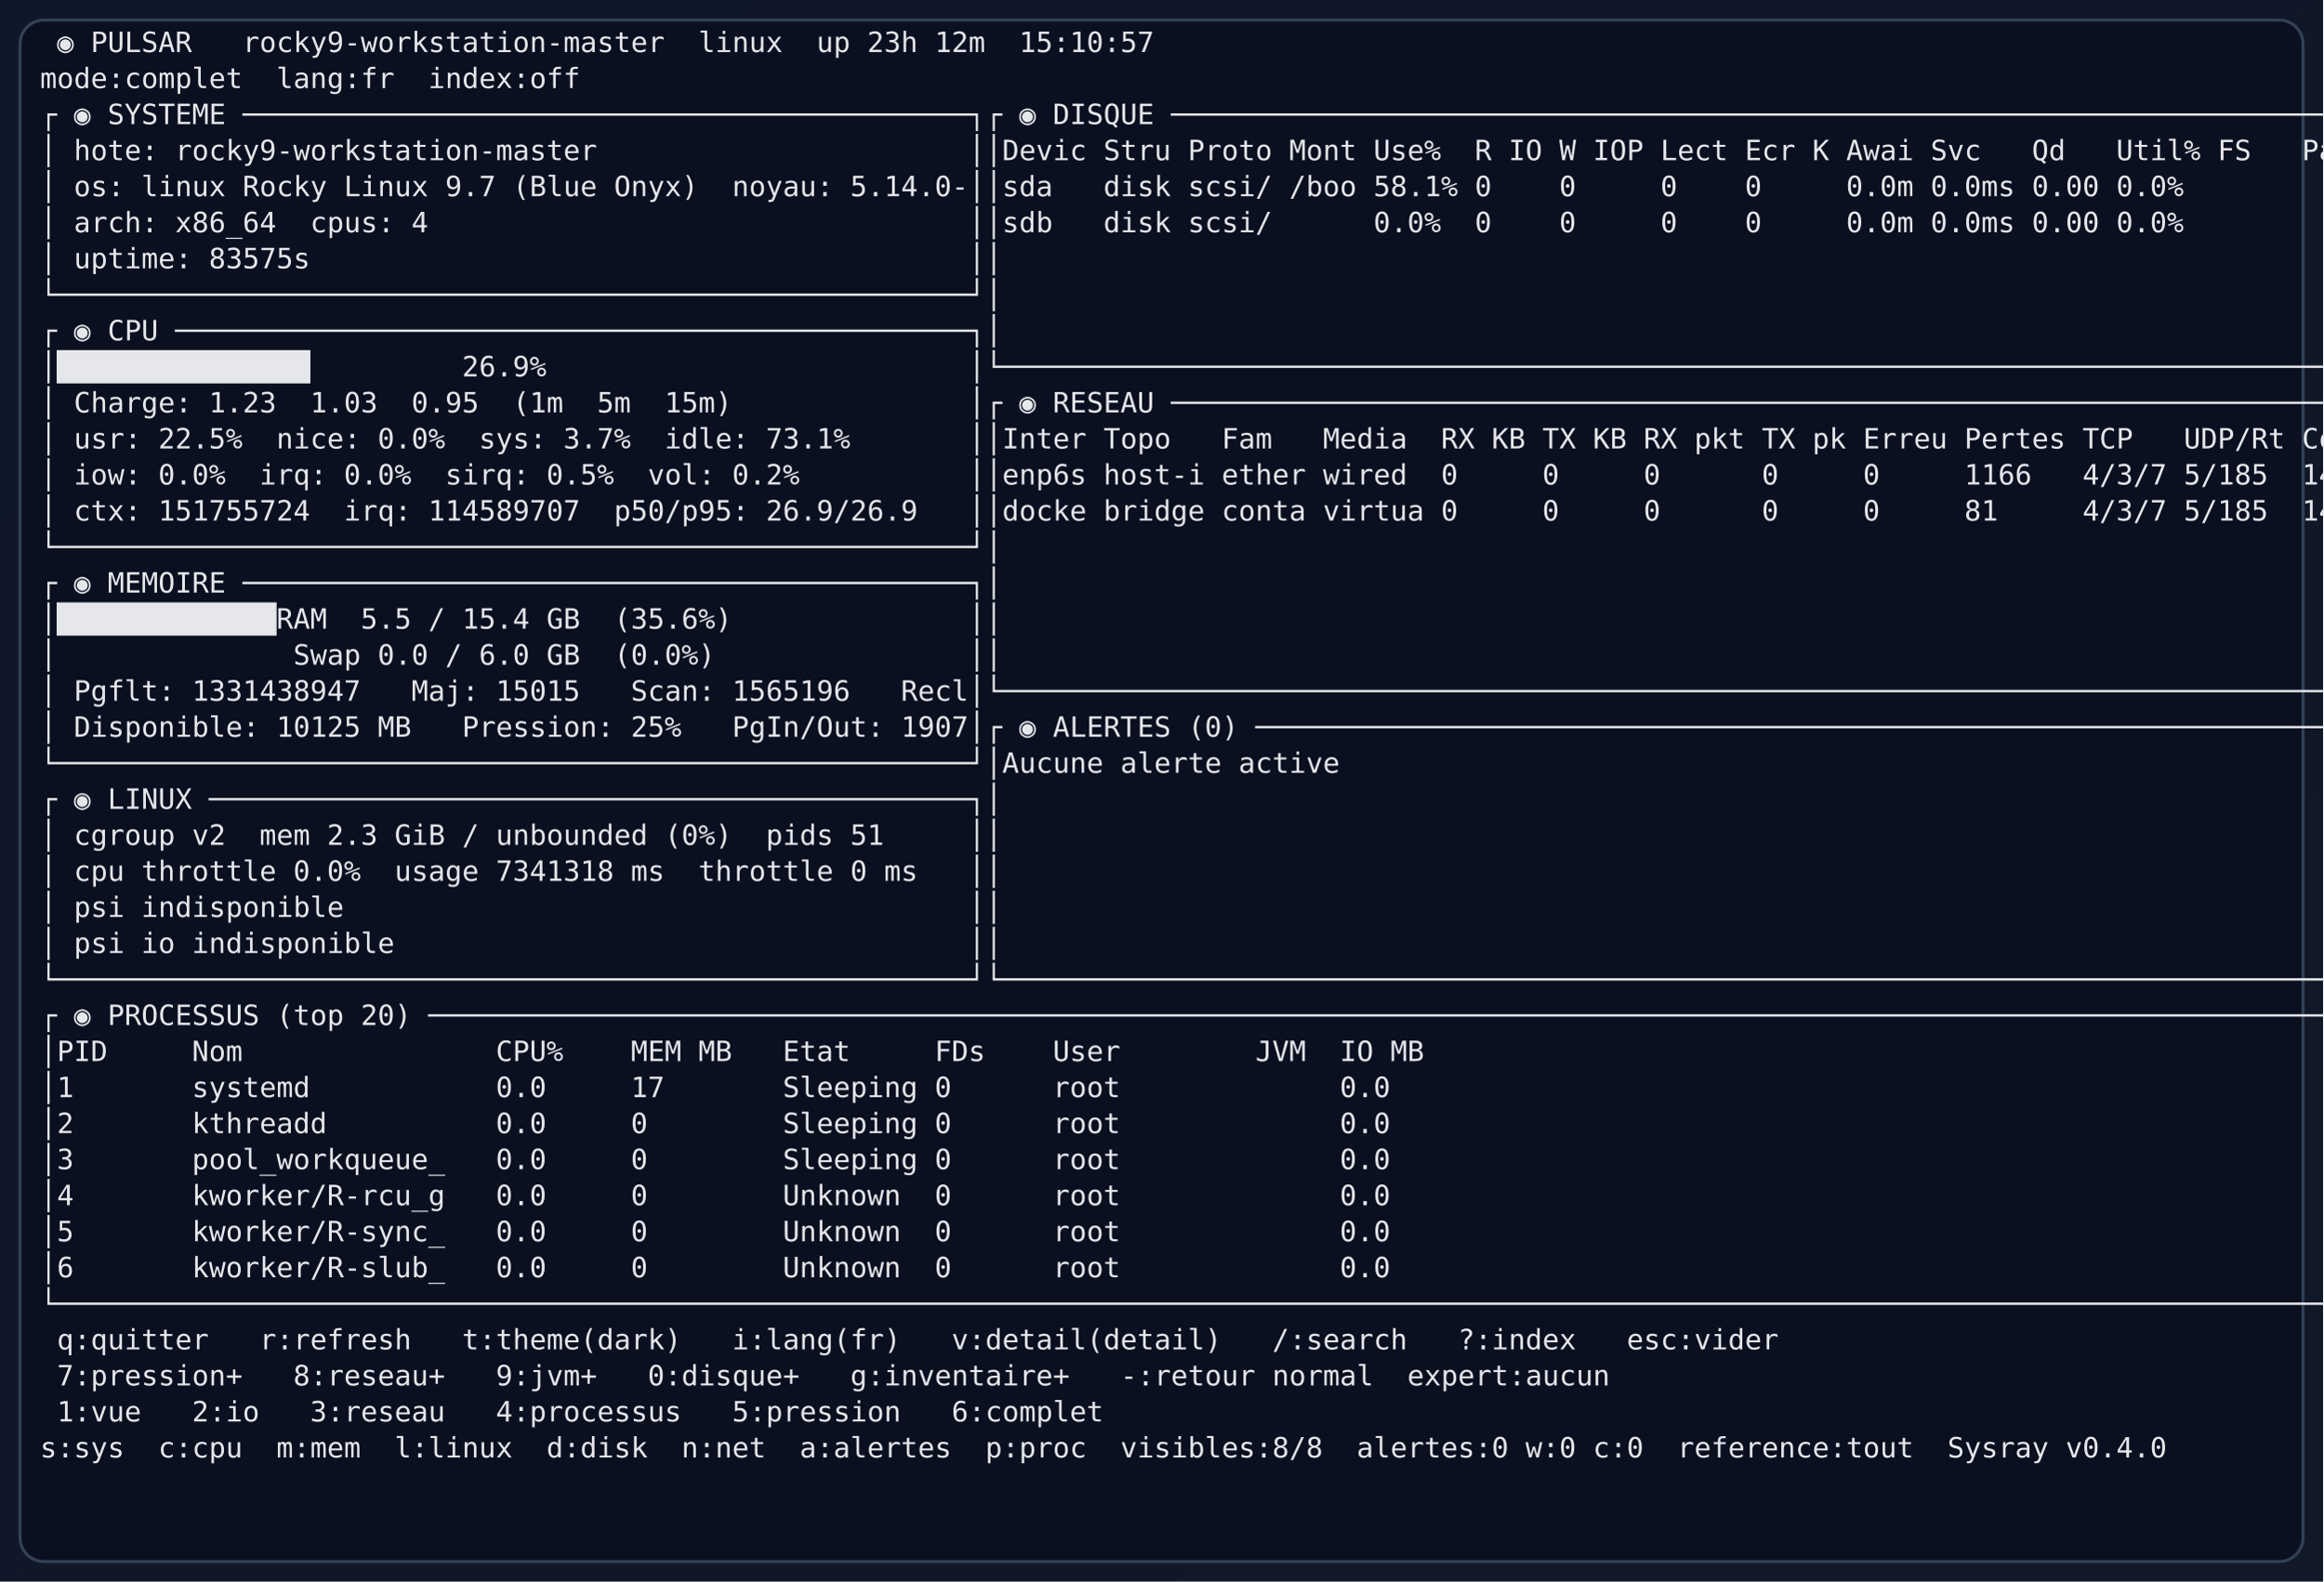
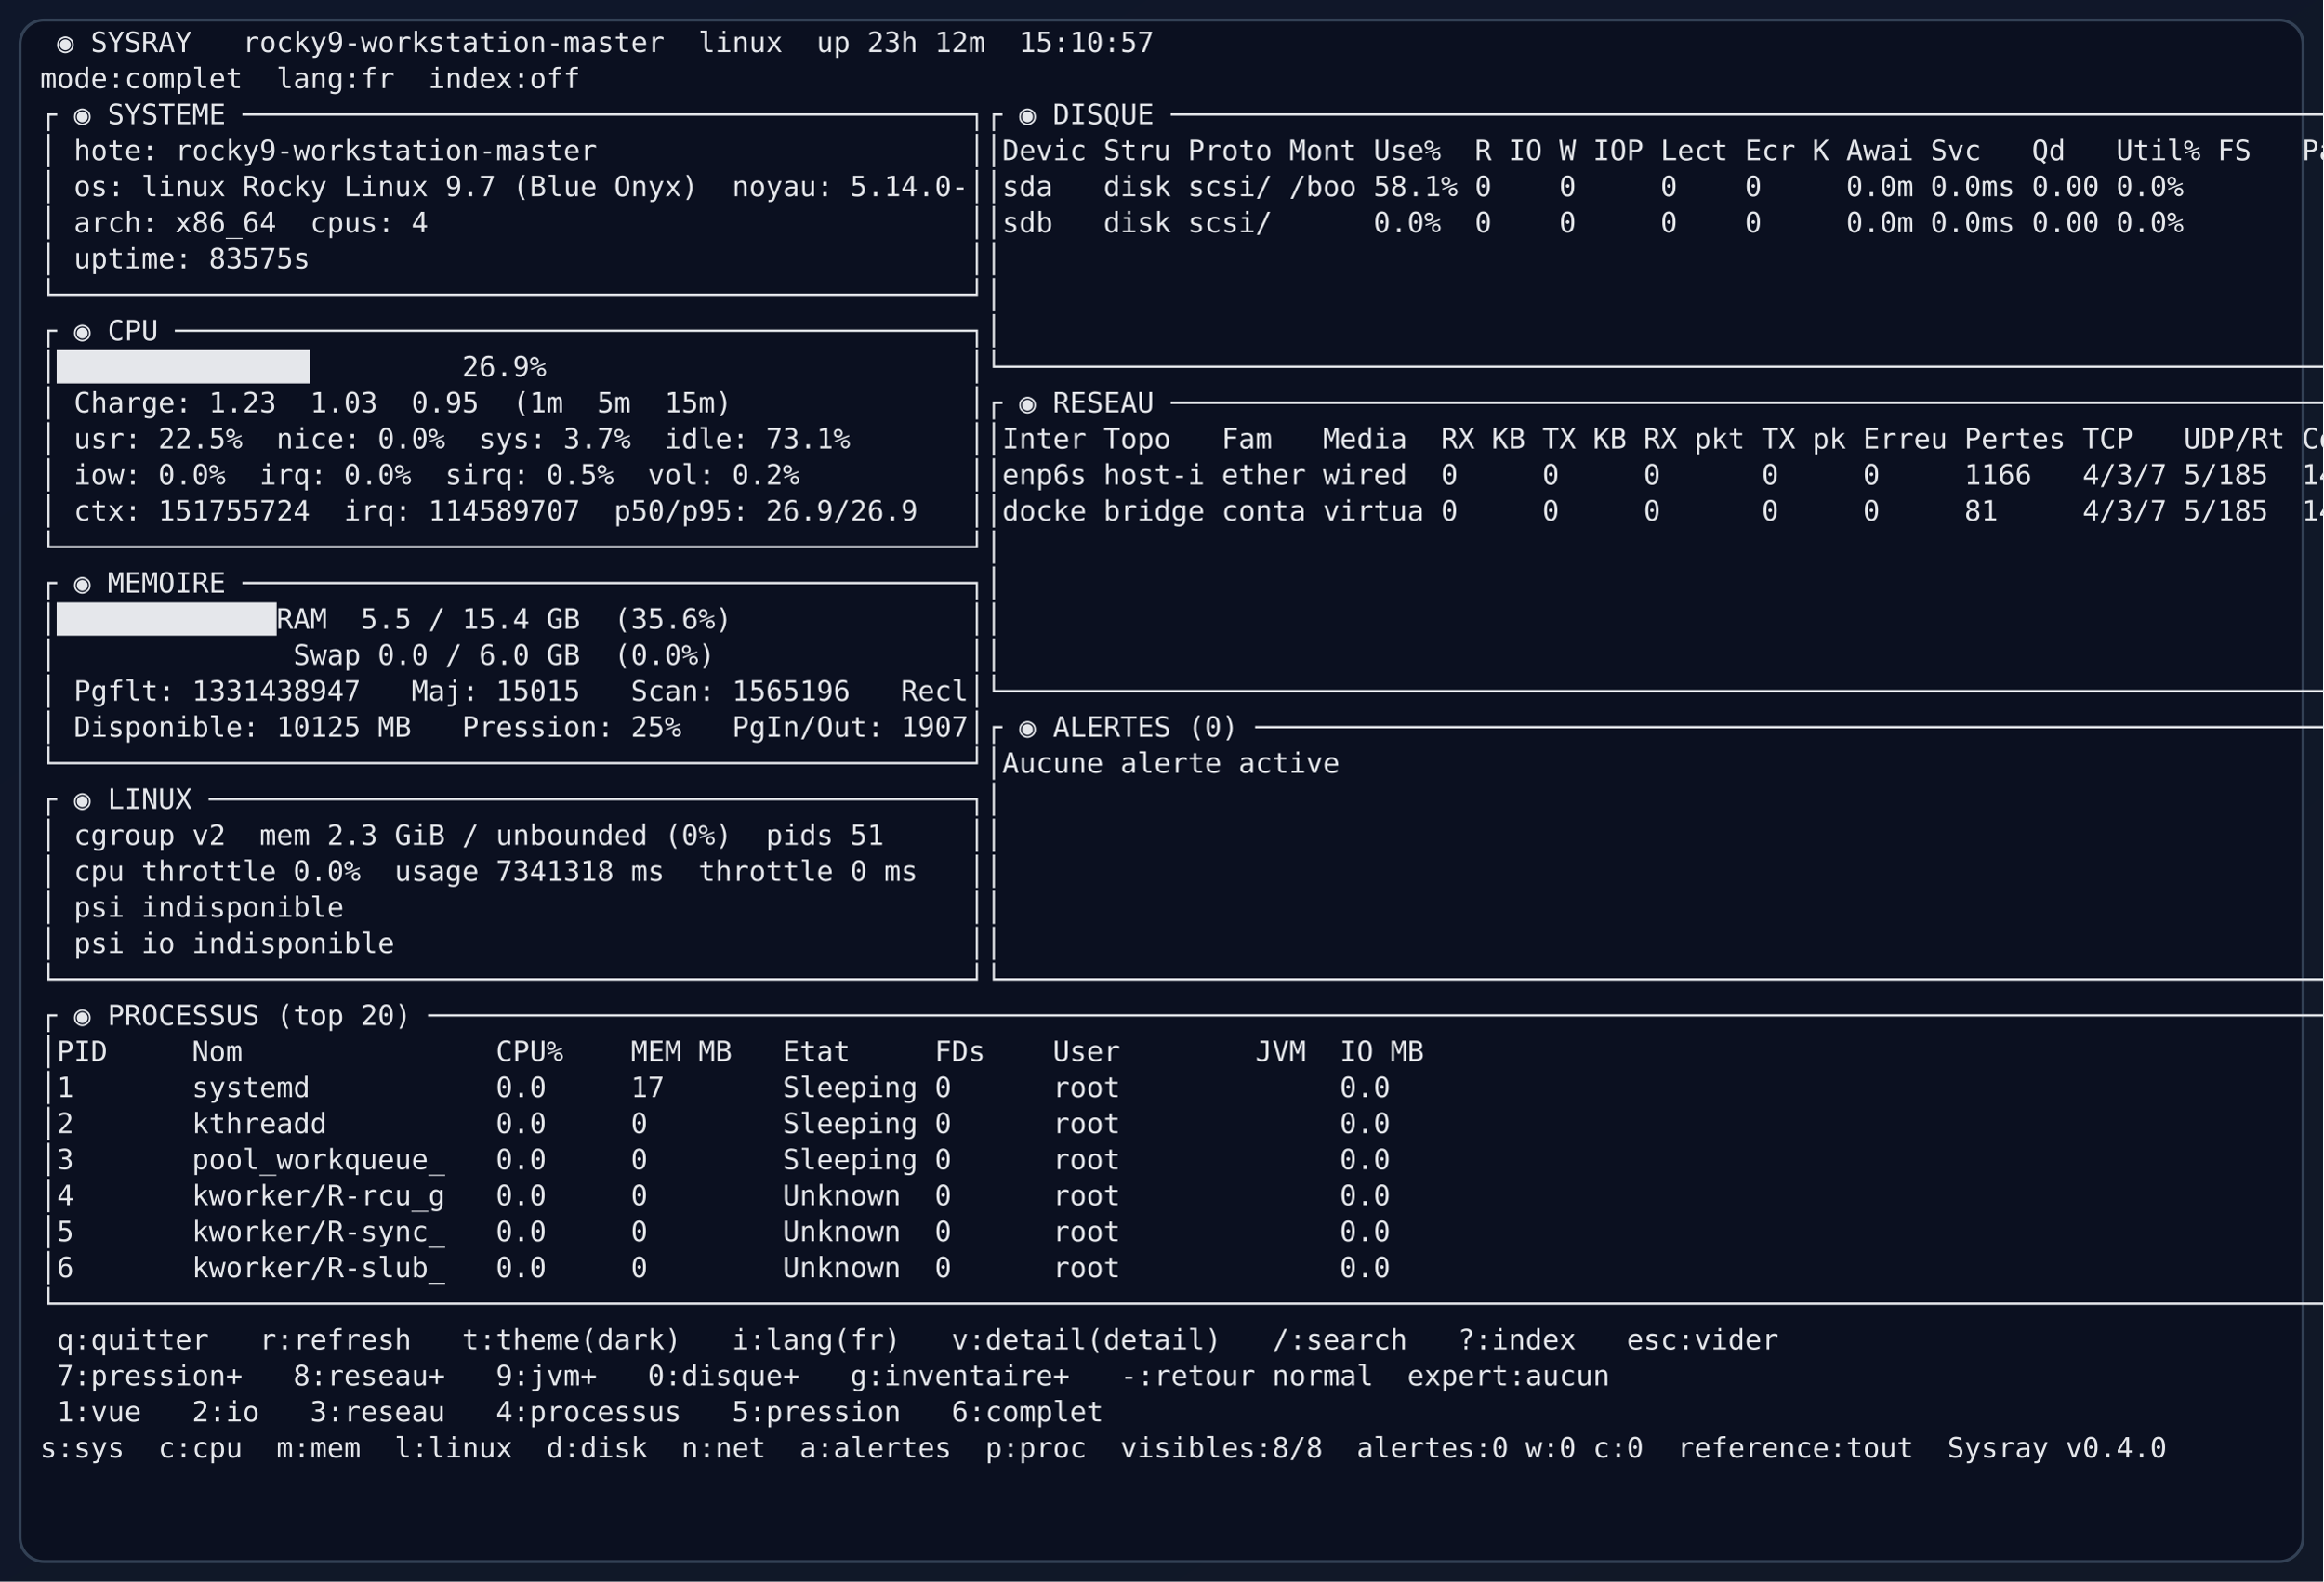
<svg xmlns="http://www.w3.org/2000/svg" width="1160" height="790" viewBox="0 0 1160 790" role="img" aria-label="Sysray TUI overview">
  <defs>
    <linearGradient id="bg" x1="0" x2="1" y1="0" y2="1">
      <stop offset="0%" stop-color="#0f172a" />
      <stop offset="100%" stop-color="#111827" />
    </linearGradient>
  </defs>
  <rect width="1160" height="790" fill="url(#bg)" />
  <rect x="10" y="10" width="1140" height="770" rx="12" fill="#0b1020" stroke="#334155" stroke-width="1.5" />
-   <text x="20" y="26" fill="#e5e7eb" font-size="14" font-family="ui-monospace, SFMono-Regular, Menlo, Consolas, monospace" xml:space="preserve"> ◉ PULSAR   rocky9-workstation-master  linux  up 23h 12m  15:10:57</text>
+   <text x="20" y="26" fill="#e5e7eb" font-size="14" font-family="ui-monospace, SFMono-Regular, Menlo, Consolas, monospace" xml:space="preserve"> ◉ SYSRAY   rocky9-workstation-master  linux  up 23h 12m  15:10:57</text>
  <text x="20" y="44" fill="#e5e7eb" font-size="14" font-family="ui-monospace, SFMono-Regular, Menlo, Consolas, monospace" xml:space="preserve">mode:complet  lang:fr  index:off</text>
  <text x="20" y="62" fill="#e5e7eb" font-size="14" font-family="ui-monospace, SFMono-Regular, Menlo, Consolas, monospace" xml:space="preserve">┌ ◉ SYSTEME ───────────────────────────────────────────┐┌ ◉ DISQUE ────────────────────────────────────────────────────────────────────────┐</text>
  <text x="20" y="80" fill="#e5e7eb" font-size="14" font-family="ui-monospace, SFMono-Regular, Menlo, Consolas, monospace" xml:space="preserve">│ hote: rocky9-workstation-master                      ││Devic Stru Proto Mont Use%  R IO W IOP Lect Ecr K Awai Svc   Qd   Util% FS   Paren│</text>
  <text x="20" y="98" fill="#e5e7eb" font-size="14" font-family="ui-monospace, SFMono-Regular, Menlo, Consolas, monospace" xml:space="preserve">│ os: linux Rocky Linux 9.7 (Blue Onyx)  noyau: 5.14.0-││sda   disk scsi/ /boo 58.1% 0    0     0    0     0.0m 0.0ms 0.00 0.0%            │</text>
  <text x="20" y="116" fill="#e5e7eb" font-size="14" font-family="ui-monospace, SFMono-Regular, Menlo, Consolas, monospace" xml:space="preserve">│ arch: x86_64  cpus: 4                                ││sdb   disk scsi/      0.0%  0    0     0    0     0.0m 0.0ms 0.00 0.0%            │</text>
  <text x="20" y="134" fill="#e5e7eb" font-size="14" font-family="ui-monospace, SFMono-Regular, Menlo, Consolas, monospace" xml:space="preserve">│ uptime: 83575s                                       ││                                                                                  │</text>
  <text x="20" y="152" fill="#e5e7eb" font-size="14" font-family="ui-monospace, SFMono-Regular, Menlo, Consolas, monospace" xml:space="preserve">└──────────────────────────────────────────────────────┘│                                                                                  │</text>
  <text x="20" y="170" fill="#e5e7eb" font-size="14" font-family="ui-monospace, SFMono-Regular, Menlo, Consolas, monospace" xml:space="preserve">┌ ◉ CPU ───────────────────────────────────────────────┐│                                                                                  │</text>
  <text x="20" y="188" fill="#e5e7eb" font-size="14" font-family="ui-monospace, SFMono-Regular, Menlo, Consolas, monospace" xml:space="preserve">│███████████████         26.9%                         │└──────────────────────────────────────────────────────────────────────────────────┘</text>
  <text x="20" y="206" fill="#e5e7eb" font-size="14" font-family="ui-monospace, SFMono-Regular, Menlo, Consolas, monospace" xml:space="preserve">│ Charge: 1.23  1.03  0.95  (1m  5m  15m)              │┌ ◉ RESEAU ────────────────────────────────────────────────────────────────────────┐</text>
  <text x="20" y="224" fill="#e5e7eb" font-size="14" font-family="ui-monospace, SFMono-Regular, Menlo, Consolas, monospace" xml:space="preserve">│ usr: 22.5%  nice: 0.0%  sys: 3.7%  idle: 73.1%       ││Inter Topo   Fam   Media  RX KB TX KB RX pkt TX pk Erreu Pertes TCP   UDP/Rt Conn │</text>
  <text x="20" y="242" fill="#e5e7eb" font-size="14" font-family="ui-monospace, SFMono-Regular, Menlo, Consolas, monospace" xml:space="preserve">│ iow: 0.0%  irq: 0.0%  sirq: 0.5%  vol: 0.2%          ││enp6s host-i ether wired  0     0     0      0     0     1166   4/3/7 5/185  14   │</text>
  <text x="20" y="260" fill="#e5e7eb" font-size="14" font-family="ui-monospace, SFMono-Regular, Menlo, Consolas, monospace" xml:space="preserve">│ ctx: 151755724  irq: 114589707  p50/p95: 26.9/26.9   ││docke bridge conta virtua 0     0     0      0     0     81     4/3/7 5/185  14   │</text>
  <text x="20" y="278" fill="#e5e7eb" font-size="14" font-family="ui-monospace, SFMono-Regular, Menlo, Consolas, monospace" xml:space="preserve">└──────────────────────────────────────────────────────┘│                                                                                  │</text>
  <text x="20" y="296" fill="#e5e7eb" font-size="14" font-family="ui-monospace, SFMono-Regular, Menlo, Consolas, monospace" xml:space="preserve">┌ ◉ MEMOIRE ───────────────────────────────────────────┐│                                                                                  │</text>
  <text x="20" y="314" fill="#e5e7eb" font-size="14" font-family="ui-monospace, SFMono-Regular, Menlo, Consolas, monospace" xml:space="preserve">│█████████████RAM  5.5 / 15.4 GB  (35.6%)              ││                                                                                  │</text>
  <text x="20" y="332" fill="#e5e7eb" font-size="14" font-family="ui-monospace, SFMono-Regular, Menlo, Consolas, monospace" xml:space="preserve">│              Swap 0.0 / 6.0 GB  (0.0%)               ││                                                                                  │</text>
  <text x="20" y="350" fill="#e5e7eb" font-size="14" font-family="ui-monospace, SFMono-Regular, Menlo, Consolas, monospace" xml:space="preserve">│ Pgflt: 1331438947   Maj: 15015   Scan: 1565196   Recl│└──────────────────────────────────────────────────────────────────────────────────┘</text>
  <text x="20" y="368" fill="#e5e7eb" font-size="14" font-family="ui-monospace, SFMono-Regular, Menlo, Consolas, monospace" xml:space="preserve">│ Disponible: 10125 MB   Pression: 25%   PgIn/Out: 1907│┌ ◉ ALERTES (0) ───────────────────────────────────────────────────────────────────┐</text>
  <text x="20" y="386" fill="#e5e7eb" font-size="14" font-family="ui-monospace, SFMono-Regular, Menlo, Consolas, monospace" xml:space="preserve">└──────────────────────────────────────────────────────┘│Aucune alerte active                                                              │</text>
  <text x="20" y="404" fill="#e5e7eb" font-size="14" font-family="ui-monospace, SFMono-Regular, Menlo, Consolas, monospace" xml:space="preserve">┌ ◉ LINUX ─────────────────────────────────────────────┐│                                                                                  │</text>
  <text x="20" y="422" fill="#e5e7eb" font-size="14" font-family="ui-monospace, SFMono-Regular, Menlo, Consolas, monospace" xml:space="preserve">│ cgroup v2  mem 2.3 GiB / unbounded (0%)  pids 51     ││                                                                                  │</text>
  <text x="20" y="440" fill="#e5e7eb" font-size="14" font-family="ui-monospace, SFMono-Regular, Menlo, Consolas, monospace" xml:space="preserve">│ cpu throttle 0.0%  usage 7341318 ms  throttle 0 ms   ││                                                                                  │</text>
  <text x="20" y="458" fill="#e5e7eb" font-size="14" font-family="ui-monospace, SFMono-Regular, Menlo, Consolas, monospace" xml:space="preserve">│ psi indisponible                                     ││                                                                                  │</text>
  <text x="20" y="476" fill="#e5e7eb" font-size="14" font-family="ui-monospace, SFMono-Regular, Menlo, Consolas, monospace" xml:space="preserve">│ psi io indisponible                                  ││                                                                                  │</text>
  <text x="20" y="494" fill="#e5e7eb" font-size="14" font-family="ui-monospace, SFMono-Regular, Menlo, Consolas, monospace" xml:space="preserve">└──────────────────────────────────────────────────────┘└──────────────────────────────────────────────────────────────────────────────────┘</text>
  <text x="20" y="512" fill="#e5e7eb" font-size="14" font-family="ui-monospace, SFMono-Regular, Menlo, Consolas, monospace" xml:space="preserve">┌ ◉ PROCESSUS (top 20) ────────────────────────────────────────────────────────────────────────────────────────────────────────────────────┐</text>
  <text x="20" y="530" fill="#e5e7eb" font-size="14" font-family="ui-monospace, SFMono-Regular, Menlo, Consolas, monospace" xml:space="preserve">│PID     Nom               CPU%    MEM MB   Etat     FDs    User        JVM  IO MB                                                         │</text>
  <text x="20" y="548" fill="#e5e7eb" font-size="14" font-family="ui-monospace, SFMono-Regular, Menlo, Consolas, monospace" xml:space="preserve">│1       systemd           0.0     17       Sleeping 0      root             0.0                                                           │</text>
  <text x="20" y="566" fill="#e5e7eb" font-size="14" font-family="ui-monospace, SFMono-Regular, Menlo, Consolas, monospace" xml:space="preserve">│2       kthreadd          0.0     0        Sleeping 0      root             0.0                                                           │</text>
  <text x="20" y="584" fill="#e5e7eb" font-size="14" font-family="ui-monospace, SFMono-Regular, Menlo, Consolas, monospace" xml:space="preserve">│3       pool_workqueue_   0.0     0        Sleeping 0      root             0.0                                                           │</text>
  <text x="20" y="602" fill="#e5e7eb" font-size="14" font-family="ui-monospace, SFMono-Regular, Menlo, Consolas, monospace" xml:space="preserve">│4       kworker/R-rcu_g   0.0     0        Unknown  0      root             0.0                                                           │</text>
  <text x="20" y="620" fill="#e5e7eb" font-size="14" font-family="ui-monospace, SFMono-Regular, Menlo, Consolas, monospace" xml:space="preserve">│5       kworker/R-sync_   0.0     0        Unknown  0      root             0.0                                                           │</text>
  <text x="20" y="638" fill="#e5e7eb" font-size="14" font-family="ui-monospace, SFMono-Regular, Menlo, Consolas, monospace" xml:space="preserve">│6       kworker/R-slub_   0.0     0        Unknown  0      root             0.0                                                           │</text>
  <text x="20" y="656" fill="#e5e7eb" font-size="14" font-family="ui-monospace, SFMono-Regular, Menlo, Consolas, monospace" xml:space="preserve">└──────────────────────────────────────────────────────────────────────────────────────────────────────────────────────────────────────────┘</text>
  <text x="20" y="674" fill="#e5e7eb" font-size="14" font-family="ui-monospace, SFMono-Regular, Menlo, Consolas, monospace" xml:space="preserve"> q:quitter   r:refresh   t:theme(dark)   i:lang(fr)   v:detail(detail)   /:search   ?:index   esc:vider</text>
  <text x="20" y="692" fill="#e5e7eb" font-size="14" font-family="ui-monospace, SFMono-Regular, Menlo, Consolas, monospace" xml:space="preserve"> 7:pression+   8:reseau+   9:jvm+   0:disque+   g:inventaire+   -:retour normal  expert:aucun</text>
  <text x="20" y="710" fill="#e5e7eb" font-size="14" font-family="ui-monospace, SFMono-Regular, Menlo, Consolas, monospace" xml:space="preserve"> 1:vue   2:io   3:reseau   4:processus   5:pression   6:complet</text>
  <text x="20" y="728" fill="#e5e7eb" font-size="14" font-family="ui-monospace, SFMono-Regular, Menlo, Consolas, monospace" xml:space="preserve">s:sys  c:cpu  m:mem  l:linux  d:disk  n:net  a:alertes  p:proc  visibles:8/8  alertes:0 w:0 c:0  reference:tout  Sysray v0.4.0</text>
</svg>
